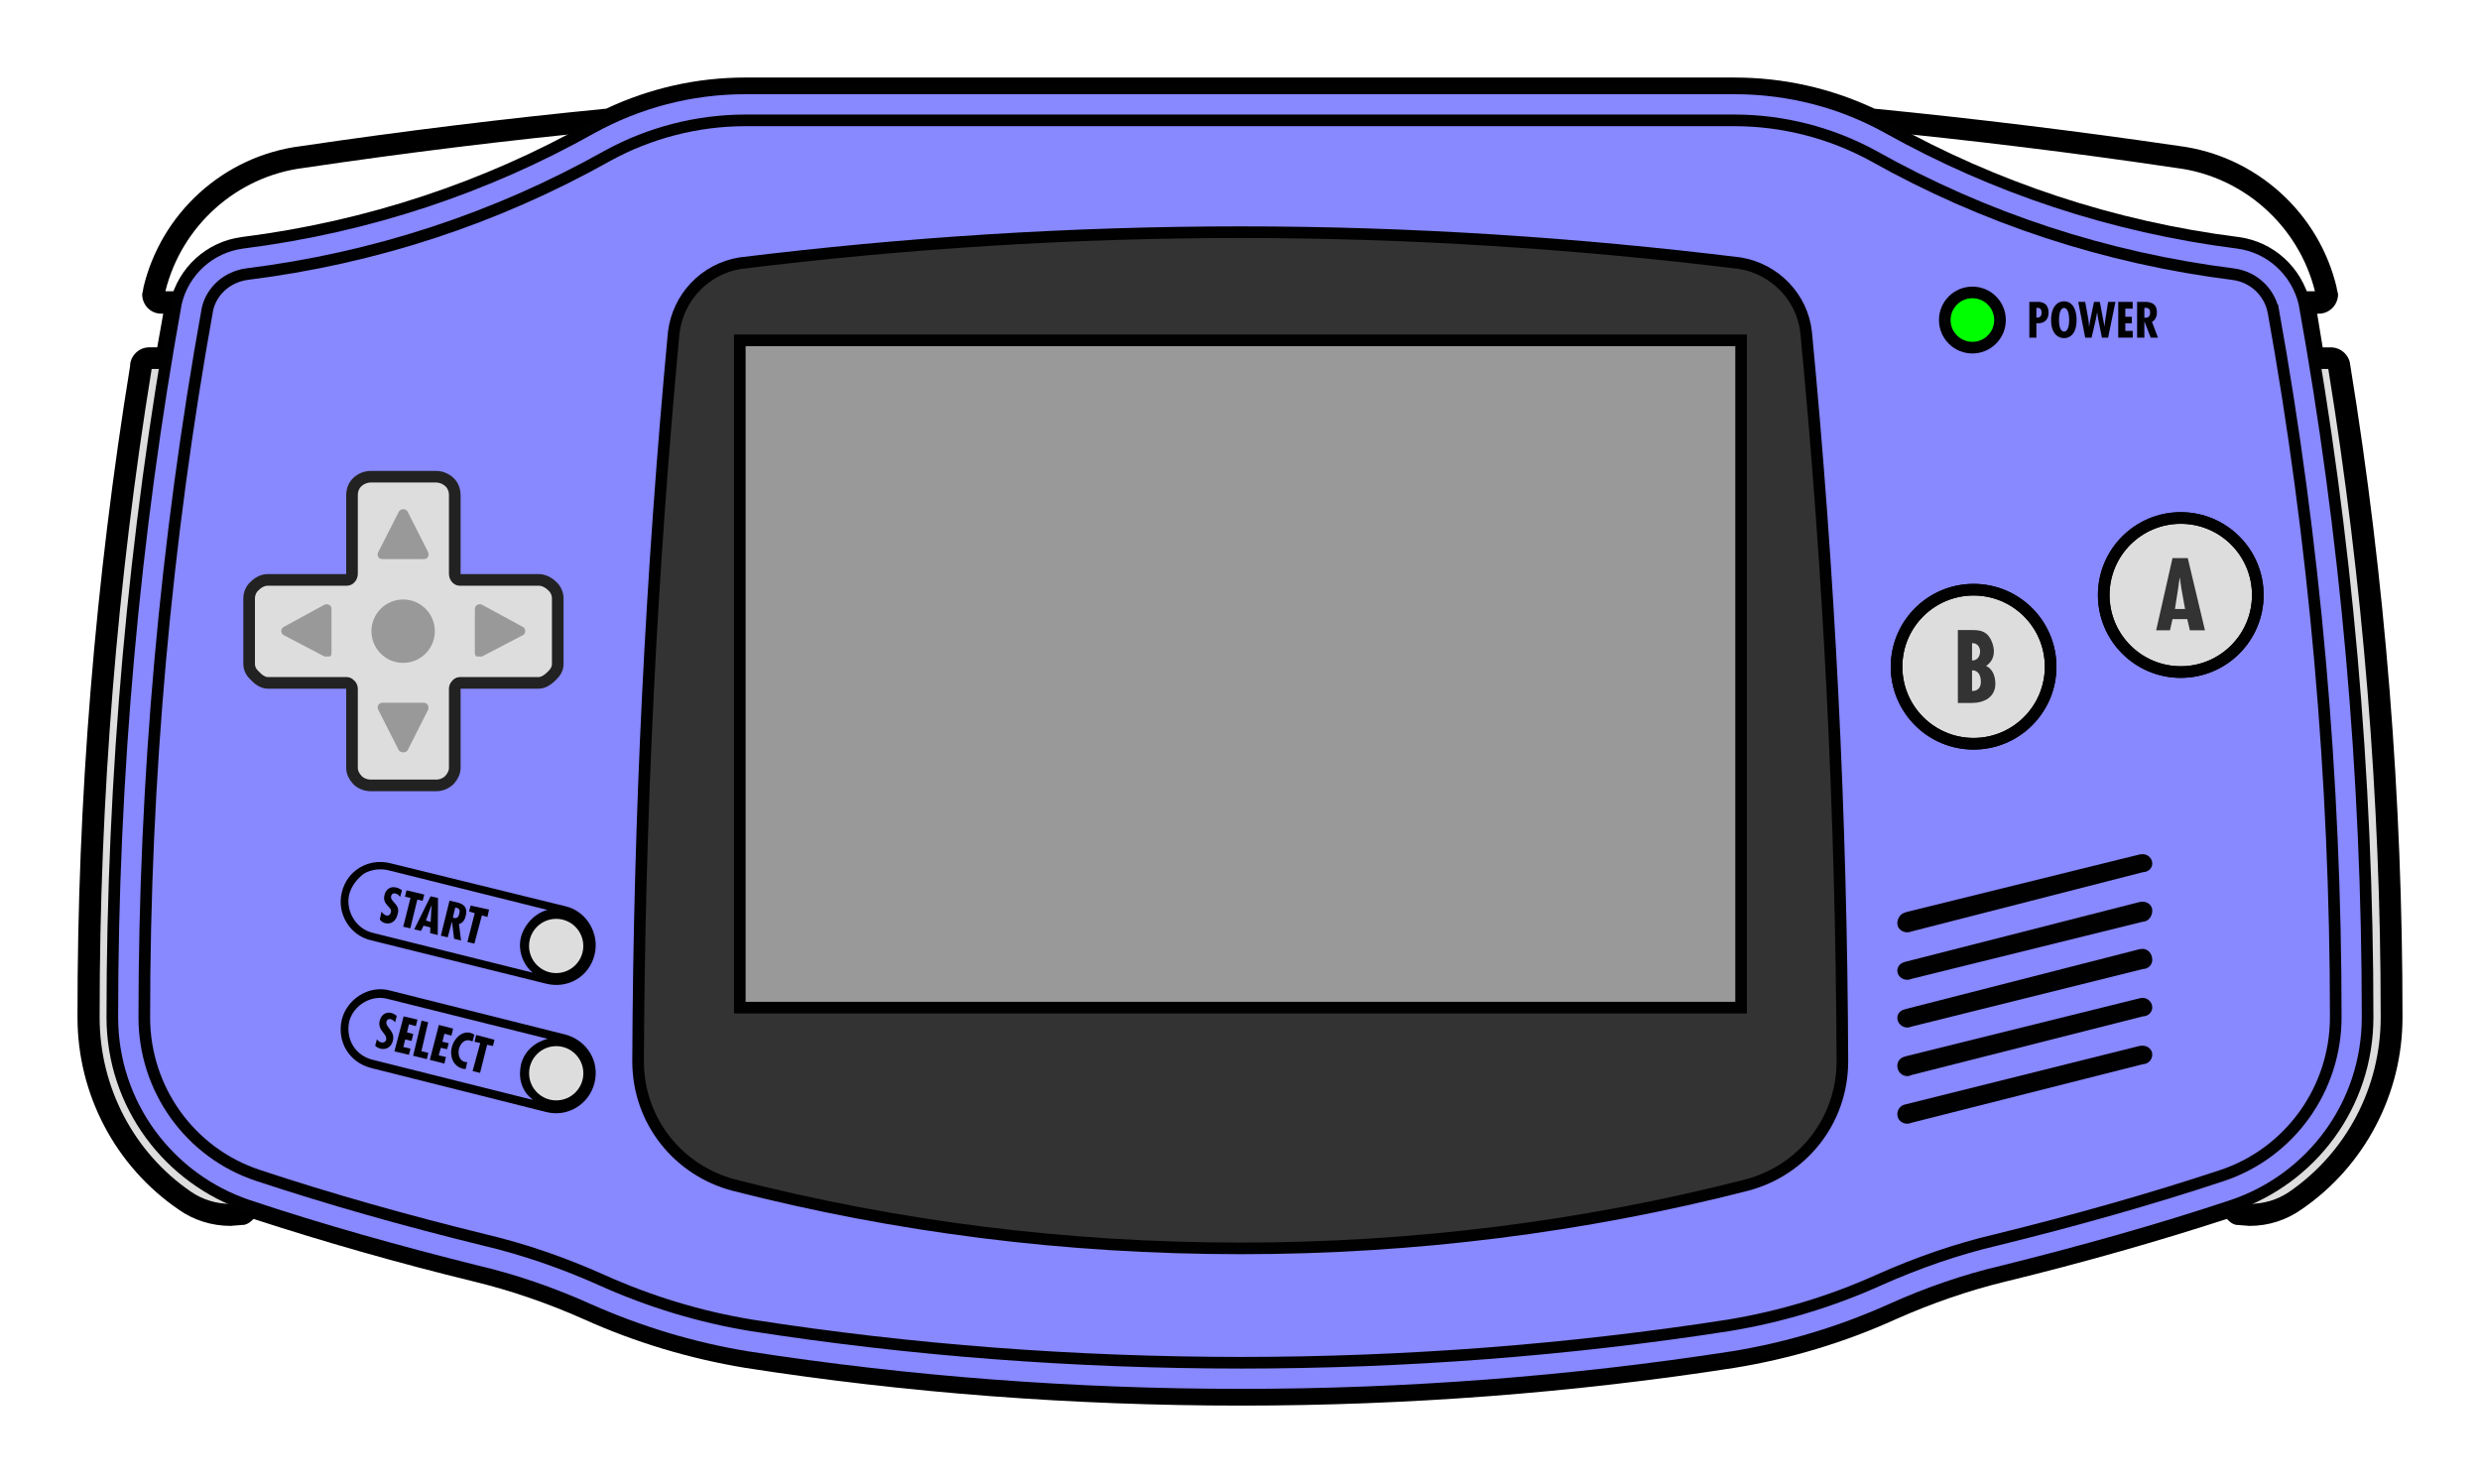
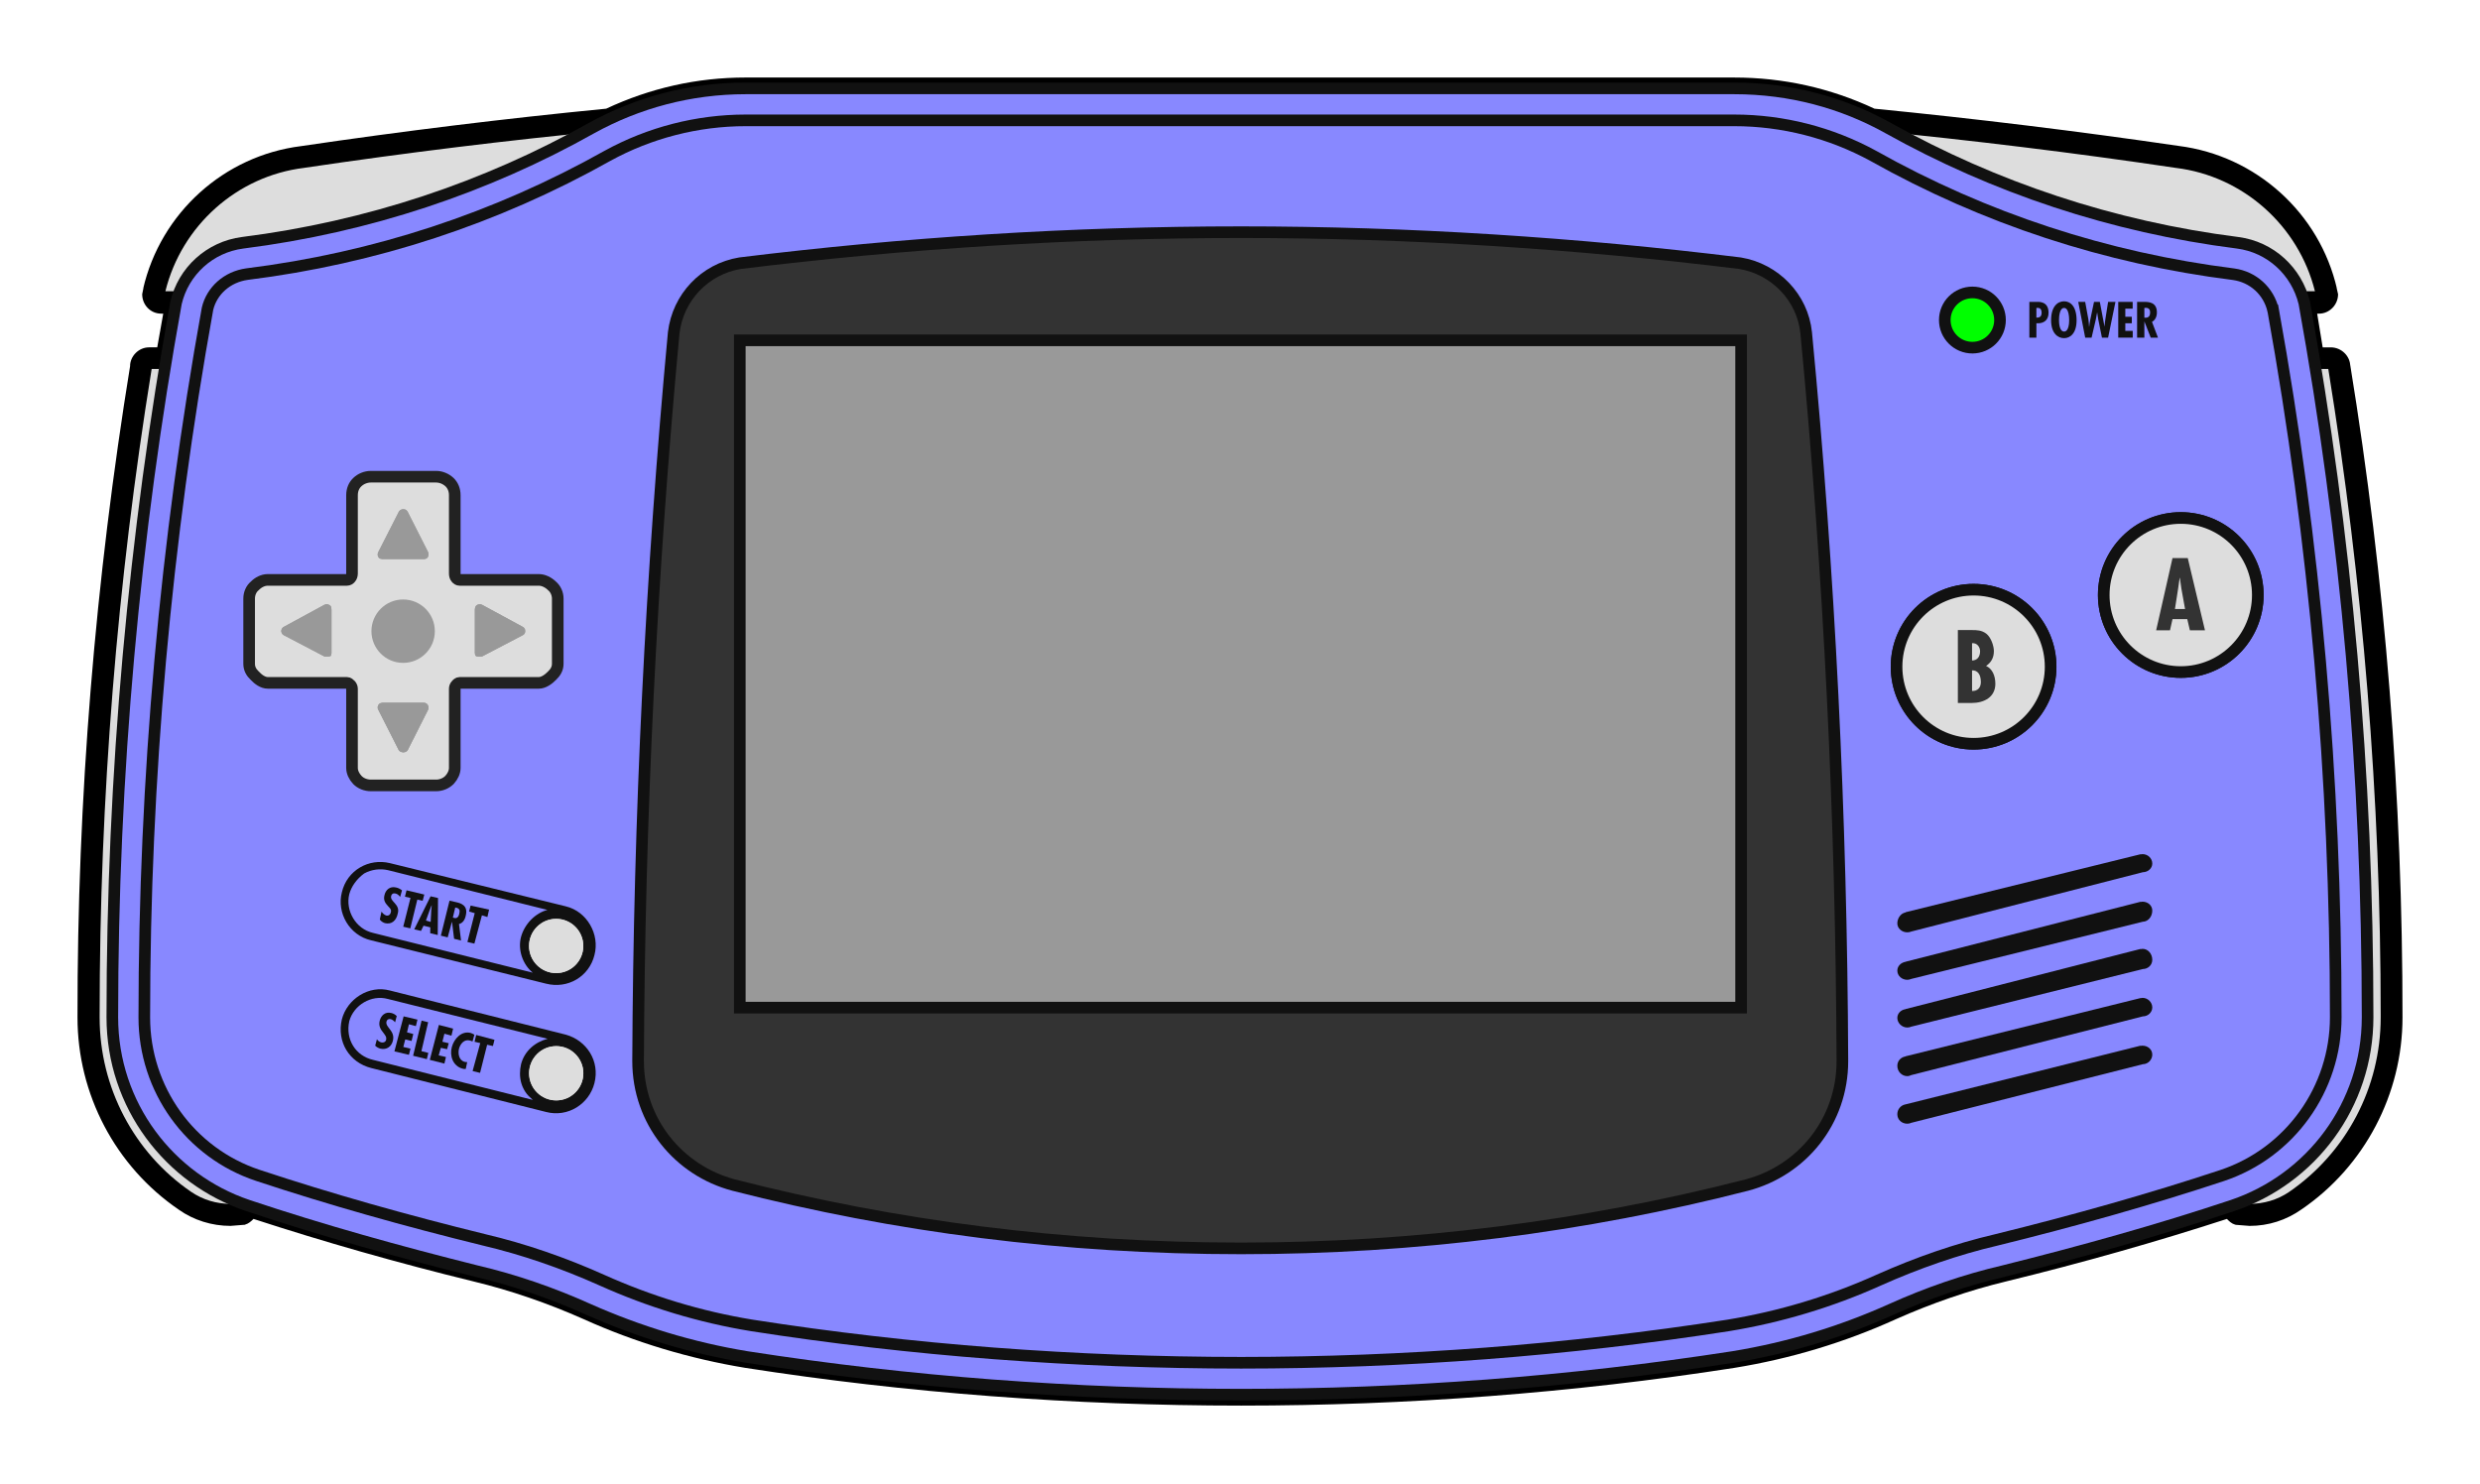
<svg xmlns="http://www.w3.org/2000/svg" width="320" height="191.369" version="1.0">
  <g style="fill:#dddddd;stroke-width:0">
    <path d="m 24.218,46.4 -5.612,0.198 c 0,0 -10.165,68.481 -6.673,88.956 0,0 0.847,14.095 14.893,20.939 0,0 6.709,0.584 6.709,-1.296 l 0,-1.875 c 0,0 -16.416,-5.896 -16.416,-18.352 0,0 -1.757,-32.939 7.098,-88.571" />
    <path d="m 295.912,46.4 5.607,0.198 c 0,0 10.179,68.481 6.75,88.956 0,0 -0.875,14.095 -14.943,20.939 0,0 -6.694,0.584 -6.694,-1.296 l 0,-1.875 c 0,0 16.436,-5.896 16.436,-18.352 -4.9e-4,0 1.685,-32.939 -7.157,-88.571" />
-     <g>
-       <path id="button-l1" fill-opacity="0" style="fill:#ff0000" d="m 81.149,15.837 c 0,0 -22.212,14.674 -51.903,18.478 0,0 -3.469,1.41 -4.742,6.022 l -4.404,-2.756 c 0,0 0.904,-10.441 12.787,-15.627 11.849,-5.186 48.263,-6.118 48.263,-6.118" />
-       <path id="button-r1" fill-opacity="0" style="fill:#ff0000" d="m 238.928,15.837 c 0,0 22.333,14.674 51.943,18.478 0,0 3.479,1.41 4.728,6.022 l 4.402,-2.756 c 0,0 -0.836,-10.441 -12.706,-15.627 -11.9,-5.186 -48.367,-6.118 -48.367,-6.118" />
+     <g class="straight-button">
+       <path id="button-l1" d="m 81.149,15.837 c 0,0 -22.212,14.674 -51.903,18.478 0,0 -3.469,1.41 -4.742,6.022 l -4.404,-2.756 c 0,0 0.904,-10.441 12.787,-15.627 11.849,-5.186 48.263,-6.118 48.263,-6.118" />
+       <path id="button-r1" d="m 238.928,15.837 c 0,0 22.333,14.674 51.943,18.478 0,0 3.479,1.41 4.728,6.022 l 4.402,-2.756 c 0,0 -0.836,-10.441 -12.706,-15.627 -11.9,-5.186 -48.367,-6.118 -48.367,-6.118" />
    </g>
  </g>
  <path d="m 39.235,21.661 c 13.054,-1.938 26.226,-3.56 39.381,-4.833 l 0.265,-0.023 0.264,-0.112 c 5.347,-2.562 11.094,-3.854 17.071,-3.854 l 127.558,0 c 5.988,0 11.76,1.292 17.136,3.84 l 0.213,0.114 0.259,0.027 c 13.061,1.283 26.357,2.904 39.361,4.843 8.692,1.052 15.862,7.477 17.959,15.92 -0.56,0 -3.104,0 -3.104,0 l 0.314,1.772 0.944,5.593 0.477,2.662 c 0,0 2.605,0 3.091,0 4.468,27.527 6.763,55.375 6.763,83.336 0,0.113 0,0.225 0,0.339 0,9.013 -4.419,17.447 -11.862,22.547 -1.471,0.985 -3.221,1.51 -5.067,1.51 0,0 -0.463,-0.041 -0.86,-0.077 0,-0.437 0,-1.572 0,-1.572 l -1.818,0.619 c -9.343,2.982 -19.231,5.805 -29.384,8.313 -4.938,1.197 -9.887,2.855 -14.717,5.032 -6.348,2.86 -13.129,4.91 -20.093,6.059 -20.726,3.198 -42.065,4.82 -63.231,4.82 -21.511,0 -42.912,-1.622 -63.563,-4.83 -6.912,-1.138 -13.658,-3.189 -20.107,-6.049 -4.816,-2.177 -9.752,-3.835 -14.678,-5.047 -10.15,-2.494 -20.018,-5.317 -29.33,-8.286 l -1.875,-0.636 c 0,0 0,1.138 -0.009,1.576 -0.397,0.036 -0.852,0.077 -0.852,0.077 -1.793,0 -3.581,-0.525 -5.098,-1.567 -7.368,-5.043 -11.788,-13.477 -11.788,-22.481 0,-0.117 0,-0.235 0,-0.348 0,-27.961 2.243,-55.808 6.714,-83.336 0.456,0 3.117,0 3.117,0 l 0.221,-1.121 0.251,-1.491 1.207,-7.332 -1.634,-0.081 c 0,0 -0.831,0 -1.391,0 2.082,-8.444 9.224,-14.868 17.894,-15.921 m 56.981,-11.66 c -6.296,0 -12.325,1.364 -17.997,4.02 -13.142,1.283 -26.327,2.905 -39.359,4.83 -9.941,1.233 -18.134,8.62 -20.393,18.419 l 0,0.005 0.066,-0.231 -0.186,0.913 c 0,1.382 1.069,2.511 2.451,2.511 0,0 0.206,0 0.265,0 -0.296,1.613 -0.75,4.261 -0.773,4.351 -0.551,0 -1.059,0 -1.059,0 -1.351,0 -2.447,1.156 -2.447,2.417 l 0.036,-0.203 c -4.537,27.853 -6.855,56 -6.819,84.258 0,9.885 4.864,19.196 13.084,24.807 1.906,1.346 4.251,2.083 6.657,2.083 l 1.875,-0.15 0.036,-0.027 c 0.411,-0.109 0.75,-0.411 1.06,-0.722 9.044,2.945 18.57,5.669 28.397,8.069 4.755,1.148 9.544,2.796 14.206,4.865 6.657,3.005 13.68,5.1 20.827,6.28 20.828,3.249 42.355,4.874 64.013,4.874 21.291,0 42.818,-1.626 63.668,-4.874 7.235,-1.18 14.193,-3.275 20.818,-6.28 4.662,-2.069 9.443,-3.718 14.193,-4.865 9.848,-2.4 19.431,-5.124 28.511,-8.069 0.296,0.312 0.62,0.614 1.046,0.732 l 0.125,0.032 0.022,0 1.721,0.136 c 2.449,0 4.742,-0.737 6.736,-2.146 8.106,-5.548 13.005,-14.858 13.005,-24.744 0.013,-28.259 -2.216,-56.405 -6.754,-84.258 l 0.009,0.203 c 0,-1.26 -1.109,-2.417 -2.508,-2.417 0,0 -0.522,0 -1.046,0 -0.023,-0.117 -0.448,-2.748 -0.712,-4.351 0.05,0 0.249,0 0.249,0 1.324,0 2.449,-1.13 2.449,-2.511 l -0.213,-0.927 0.072,0.24 c -2.247,-9.8 -10.464,-17.186 -20.414,-18.442 -12.973,-1.902 -26.233,-3.524 -39.264,-4.807 -5.686,-2.665 -11.773,-4.02 -18.094,-4.02 l -127.558,0" />
  <path style="fill:#8888ff" d="m 223.774,11.405 c 7.233,0 14.005,1.848 19.867,5.124 13.684,7.639 28.885,12.744 45.072,14.796 4.251,0.546 7.619,3.663 8.62,7.766 5.399,29.881 8.164,60.796 8.164,92.163 0,0.091 0,-0.086 0,0 0,11.344 -7.281,20.891 -17.445,24.306 -9.686,3.231 -19.555,5.963 -29.542,8.458 -4.992,1.161 -9.882,2.869 -14.457,4.933 -6.384,2.869 -13.231,4.974 -20.439,6.149 -21.069,3.262 -42.346,4.861 -63.46,4.861 -21.473,0 -42.802,-1.598 -63.791,-4.861 -7.142,-1.174 -13.981,-3.28 -20.452,-6.149 -4.588,-2.065 -9.465,-3.772 -14.443,-4.933 -9.96,-2.494 -19.826,-5.227 -29.477,-8.458 -10.156,-3.415 -17.498,-12.961 -17.498,-24.306 0,-0.086 0,0.091 0,0 0,-31.367 2.825,-62.282 8.216,-92.163 0.958,-4.102 4.364,-7.22 8.606,-7.766 16.214,-2.052 31.417,-7.157 45.009,-14.796 5.934,-3.276 12.706,-5.124 19.892,-5.124 l 127.558,0 z" />
-   <g style="fill:none;stroke:#010101;stroke-width:1.5">
+   <g style="fill:none;stroke:#111111;stroke-width:1.5">
    <path d="m 223.774,11.405 c 7.233,0 14.005,1.848 19.867,5.124 13.684,7.639 28.885,12.744 45.072,14.796 4.251,0.546 7.619,3.663 8.62,7.766 5.399,29.881 8.164,60.796 8.164,92.163 0,0.091 0,-0.086 0,0 0,11.344 -7.281,20.891 -17.445,24.306 -9.686,3.231 -19.555,5.963 -29.542,8.458 -4.992,1.161 -9.882,2.869 -14.457,4.933 -6.384,2.869 -13.231,4.974 -20.439,6.149 -21.069,3.262 -42.346,4.861 -63.46,4.861 -21.473,0 -42.802,-1.598 -63.791,-4.861 -7.142,-1.174 -13.981,-3.28 -20.452,-6.149 -4.588,-2.065 -9.465,-3.772 -14.443,-4.933 -9.96,-2.494 -19.826,-5.227 -29.477,-8.458 -10.156,-3.415 -17.498,-12.961 -17.498,-24.306 0,-0.086 0,0.091 0,0 0,-31.367 2.825,-62.282 8.216,-92.163 0.958,-4.102 4.364,-7.22 8.606,-7.766 16.214,-2.052 31.417,-7.157 45.009,-14.796 5.934,-3.276 12.706,-5.124 19.892,-5.124 l 127.558,0 z" />
    <path d="m 293.317,40.057 c -0.587,-2.539 -2.631,-4.328 -5.103,-4.671 -16.465,-2.07 -32.115,-7.197 -46.493,-15.27 -5.464,-2.987 -11.658,-4.586 -17.947,-4.586 l -127.558,0 c -6.251,0 -12.413,1.599 -17.834,4.577 -14.407,8.083 -30.044,13.21 -46.522,15.265 -2.553,0.357 -4.538,2.146 -5.085,4.473 -5.404,29.963 -8.155,60.629 -8.155,91.436 0,9.252 5.885,17.483 14.665,20.388 9.252,3.068 19.083,5.838 29.183,8.318 5.089,1.196 10.201,2.962 15.178,5.19 6.201,2.787 12.695,4.761 19.357,5.846 20.518,3.208 41.78,4.816 63.152,4.821 21.033,-0.005 42.219,-1.613 62.798,-4.812 6.709,-1.094 13.283,-3.068 19.467,-5.855 4.988,-2.228 10.075,-3.994 15.142,-5.178 10.126,-2.493 19.953,-5.262 29.17,-8.317 8.742,-2.919 14.655,-11.163 14.655,-20.43 9.4e-4,-30.756 -2.706,-61.445 -8.068,-91.195 z" />
  </g>
-   <g style="fill:#010101">
+   <g style="fill:#111111">
    <path d="m 262.761,43.567 0,-1.856 0.213,0.004 c 0.811,0 1.355,-0.469 1.355,-1.364 0,-1.536 -1.333,-1.397 -1.531,-1.397 l -0.947,0 0,4.613 0.91,0 m 0,-3.84 0.176,0 c 0.359,0 0.499,0.272 0.499,0.614 0,0.506 -0.255,0.656 -0.676,0.642 l 0,-1.256" />
    <path d="m 266.336,38.878 c -0.833,0 -1.678,0.66 -1.678,2.444 0,1.658 0.845,2.313 1.678,2.313 0.814,0 1.611,-0.655 1.611,-2.313 0,-1.784 -0.797,-2.444 -1.611,-2.444 m -0.658,2.444 c 0,-0.397 0.052,-1.586 0.658,-1.586 0.601,0 0.653,1.189 0.653,1.586 0,0.357 -0.052,1.46 -0.653,1.46 -0.605,0 -0.658,-1.103 -0.658,-1.46" />
    <path d="m 269.057,38.954 0.413,2.268 c 0.05,0.316 0.063,0.624 0.086,0.935 l 0.016,0 c 0.046,-0.311 0.072,-0.619 0.147,-0.935 l 0.477,-2.268 0.75,0 0.605,3.203 c 0.027,-0.311 0.052,-0.61 0.102,-0.917 l 0.361,-2.286 0.948,0 -0.948,4.613 -0.795,0 -0.477,-2.358 c -0.038,-0.284 -0.083,-0.587 -0.139,-0.885 l -0.01,0 c -0.05,0.298 -0.101,0.601 -0.163,0.885 l -0.548,2.358 -0.824,0 -0.897,-4.613 0.897,0" />
    <path d="m 276.692,43.567 0,-2.068 0.013,0 0.808,2.068 0.936,0 -0.773,-2.032 c 0.434,-0.249 0.632,-0.687 0.632,-1.225 0,-1.301 -1.016,-1.356 -1.617,-1.356 l -0.936,0 0,4.613 0.936,0 m 0,-3.84 0.124,0 c 0.463,-0.041 0.623,0.244 0.623,0.583 0,0.416 -0.16,0.687 -0.587,0.687 l -0.16,0 0,-1.27" />
    <path d="m 277.712,136.079 c 0,-0.647 -0.551,-1.148 -1.249,-1.148 -0.084,0 -0.172,0 -0.259,0.027 l -0.013,-0.027 -30.315,7.571 c -0.612,0.109 -1.059,0.628 -1.059,1.274 0,0.709 0.573,1.22 1.281,1.22 0.19,0 0.366,-0.037 0.513,-0.113 l 29.881,-7.563 c 0.684,-0.005 1.222,-0.587 1.222,-1.242" />
    <path d="m 277.712,129.989 c 0,-0.642 -0.551,-1.229 -1.249,-1.229 -0.084,0 -0.172,0.027 -0.259,0.036 l -0.013,-0.008 -30.315,7.513 0,0.018 c -0.612,0.099 -1.059,0.573 -1.059,1.219 0,0.719 0.573,1.32 1.281,1.32 0.19,0 0.366,-0.059 0.513,-0.132 l 29.881,-7.577 c 0.684,-0.003 1.222,-0.542 1.222,-1.16" />
    <path d="m 277.712,123.84 c 0,-0.768 -0.551,-1.405 -1.249,-1.405 -0.084,0 -0.172,0.014 -0.259,0.036 l -0.013,-0.022 -30.315,7.756 0,0.014 c -0.612,0.086 -1.059,0.56 -1.059,1.129 0,0.641 0.573,1.237 1.281,1.237 0.19,0 0.366,-0.036 0.513,-0.108 l 29.881,-7.437 c 0.684,-0.008 1.222,-0.523 1.222,-1.2" />
    <path d="m 277.712,117.488 c 0,-0.637 -0.551,-1.138 -1.249,-1.138 -0.084,0 -0.172,0.013 -0.259,0.031 l -0.013,-0.018 -30.315,7.735 0,0.009 c -0.612,0.104 -1.059,0.573 -1.059,1.139 0,0.651 0.573,1.183 1.281,1.183 0.19,0 0.366,-0.05 0.513,-0.112 l 29.881,-7.383 c 0.684,-0.014 1.222,-0.651 1.222,-1.445" />
    <path d="m 277.712,111.425 c 0,-0.651 -0.551,-1.211 -1.249,-1.211 -0.084,0 -0.172,0.014 -0.259,0.027 l -0.013,-0.013 -30.315,7.482 0,0.027 c -0.612,0.112 -1.059,0.737 -1.059,1.418 0,0.62 0.573,1.148 1.281,1.148 0.19,0 0.366,-0.036 0.513,-0.1 l 29.881,-7.657 c 0.684,-0.009 1.222,-0.511 1.222,-1.121" />
    <path d="m 45.068,131.764 c 0.565,-2.064 2.846,-3.465 5.002,-2.856 l 20.592,5.133 c -1.584,0.406 -2.979,1.54 -3.429,3.28 -0.088,0.384 -0.138,0.777 -0.138,1.197 0,0.899 0.234,1.658 0.676,2.349 0.249,0.407 0.61,0.728 0.972,1.057 l -20.606,-5.164 c -2.253,-0.519 -3.589,-2.639 -3.068,-4.997 m 27.951,1.748 -22.708,-5.701 c -2.707,-0.737 -5.53,1.097 -6.201,3.727 -0.676,2.882 0.948,5.553 3.781,6.275 l 22.558,5.669 c 2.831,0.741 5.563,-1.03 6.248,-3.705 0.737,-2.873 -1.012,-5.52 -3.678,-6.266 M 45.068,115.383 c 0.264,-0.994 0.949,-1.961 1.92,-2.675 0.954,-0.524 2.049,-0.66 3.081,-0.425 l 20.57,5.128 c -1.561,0.397 -2.957,1.82 -3.407,3.478 -0.448,1.658 0.213,3.56 1.509,4.621 l -20.606,-5.132 c -2.252,-0.511 -3.589,-2.91 -3.067,-4.997 m 27.951,1.572 -22.708,-5.579 c -2.707,-0.66 -5.53,0.899 -6.201,3.772 -0.676,2.625 0.948,5.544 3.781,6.19 l 22.558,5.589 c 2.831,0.722 5.563,-0.926 6.248,-3.663 0.737,-2.733 -0.994,-5.67 -3.678,-6.307" />
    <path d="m 51.628,115.735 c -0.147,-0.198 -0.332,-0.388 -0.597,-0.443 -0.273,-0.076 -0.499,0.05 -0.56,0.334 -0.19,0.701 1.186,1.049 0.861,2.22 -0.19,0.962 -0.809,1.468 -1.638,1.274 -0.23,-0.055 -0.517,-0.226 -0.684,-0.466 l 0.213,-1.017 c 0.163,0.213 0.353,0.407 0.603,0.493 0.271,0.081 0.545,-0.086 0.61,-0.443 0.097,-0.339 -0.153,-0.525 -0.352,-0.75 -0.411,-0.438 -0.633,-0.814 -0.472,-1.445 0.163,-0.687 0.709,-1.157 1.473,-0.981 0.31,0.059 0.558,0.195 0.786,0.38 l -0.242,0.844" />
    <path d="m 55.56,115.654 -2.11,4.265 0.874,0.198 0.326,-0.669 0.874,0.214 -0.013,0.754 0.971,0.232 0.037,-4.771 -0.958,-0.222 m 0.009,3.303 -0.609,-0.173 0.477,-1.337 0.248,-0.623 0.025,0.013 -0.066,0.651 -0.075,1.468" />
    <path d="m 57.767,120.953 0.538,-1.984 0.023,0 0.264,2.169 0.897,0.221 -0.264,-2.128 c 0.486,-0.117 0.773,-0.551 0.883,-1.133 0.301,-1.261 -0.646,-1.55 -1.192,-1.672 l -0.913,-0.209 -1.118,4.518 0.883,0.217 m 0.972,-3.854 0.097,0.023 c 0.441,0.076 0.529,0.348 0.441,0.7 -0.074,0.46 -0.3,0.741 -0.684,0.623 l -0.162,-0.049 0.31,-1.297" />
    <path d="m 50.981,131.913 c -0.149,-0.189 -0.348,-0.348 -0.574,-0.41 -0.26,-0.059 -0.472,0.059 -0.538,0.307 -0.185,0.777 1.152,1.165 0.825,2.489 -0.186,0.746 -0.798,1.197 -1.598,1.017 -0.248,-0.064 -0.522,-0.208 -0.684,-0.389 l 0.221,-0.823 c 0.154,0.203 0.314,0.343 0.587,0.407 0.274,0.054 0.538,-0.064 0.603,-0.343 0.081,-0.385 -0.139,-0.601 -0.338,-0.877 -0.411,-0.496 -0.653,-0.939 -0.486,-1.598 0.176,-0.673 0.723,-1.174 1.471,-0.985 0.273,0.054 0.524,0.199 0.722,0.397 l -0.212,0.809" />
    <path d="m 60.969,134.385 c -0.098,-0.05 -0.199,-0.086 -0.31,-0.118 -0.759,-0.207 -1.245,0.403 -1.434,1.049 -0.147,0.628 -0.022,1.5 0.727,1.699 0.097,0.04 0.222,0.027 0.332,0.027 l -0.185,0.885 c -0.147,0.027 -0.288,0.005 -0.425,-0.036 -1.245,-0.339 -1.685,-1.672 -1.369,-2.796 0.287,-1.071 1.271,-2.132 2.442,-1.803 0.163,0.05 0.31,0.132 0.463,0.221 l -0.241,0.873" />
    <g transform="matrix(0.487491,0,0,0.487491,9.999926,-283.1095)">
      <polyline points="543.975,660.656 543.975,662.445 542.028,662.445 542.028,664.595 543.747,664.595 543.747,666.311 542.028,666.311 542.028,668.331 543.992,668.331 543.992,670.118 540.156,670.118 540.156,660.656 543.975,660.656 " />
      <polyline points="91.791,817.527 91.359,819.186 89.946,818.862 88.089,826.479 86.217,826.044 88.135,818.427 86.675,818.094 87.092,816.406 91.791,817.527 " />
      <polyline points="108.936,821.521 108.5,823.478 107.04,823.032 105.048,830.521 103.204,830.085 105.141,822.449 103.644,822.032 104.052,820.447 108.936,821.521 " />
      <polyline points="89.979,850.631 89.566,852.354 87.727,851.863 87.218,854.005 88.876,854.44 88.422,856.285 86.749,855.876 86.239,857.869 88.135,858.323 87.727,859.945 83.885,859.045 86.323,849.77 89.979,850.631 " />
      <polyline points="92.814,851.326 91.03,858.98 92.86,859.444 92.463,861.095 88.83,860.205 91.077,850.9 92.814,851.326 " />
      <polyline points="99.418,853.013 98.981,854.876 97.115,854.366 96.582,856.487 98.259,856.878 97.823,858.463 96.174,858.101 95.604,860.103 97.522,860.528 97.115,862.271 93.25,861.289 95.65,852.039 99.418,853.013 " />
      <polyline points="110.372,855.979 109.955,857.618 108.426,857.285 106.554,864.727 104.58,864.246 106.604,856.841 105.094,856.497 105.53,854.7 110.372,855.979 " />
    </g>
  </g>
-   <g style="fill:#dddddd;stroke:#010101;stroke-width:1.5">
+   <g style="fill:#dddddd;stroke:#111111;stroke-width:1.5">
    <path style="fill:#333333" d="m 160.154,161.085 c 22.35,0 44.338,-2.806 65.239,-8.168 7.098,-1.87 12.334,-8.204 12.334,-16.002 -0.124,-31.593 -1.692,-62.957 -4.671,-93.971 -0.468,-4.577 -4.03,-8.231 -8.536,-8.982 -21.123,-2.597 -42.723,-4.002 -64.365,-4.002 -22.062,0 -43.547,1.405 -64.674,4.002 -4.542,0.751 -8.008,4.405 -8.552,8.982 -2.899,31.014 -4.458,62.377 -4.595,93.971 0,7.797 5.25,14.132 12.338,16.002 20.915,5.362 42.664,8.168 65.483,8.168 z" />
    <rect style="fill:#999999" x="95.457" y="43.915" width="129.203" height="86.105" />
    <circle style="fill:#00ff00" cx="254.503" cy="41.296" r="3.563" />
    <circle cx="254.657" cy="86.03" r="9.94" />
    <circle cx="281.39" cy="76.778" r="9.94" />
-     <g>
-       <circle id="button-cr" fill-opacity="0" style="fill:#ff0000" cx="281.39" cy="76.778" r="9.94" />
-       <circle id="button-sq" fill-opacity="0" style="fill:#ff0000" cx="254.657" cy="86.03" r="9.94" />
+     <g class="straight-button">
+       <circle id="button-cr" cx="281.39" cy="76.778" r="9.94" />
+       <circle id="button-sq" cx="254.657" cy="86.03" r="9.94" />
    </g>
  </g>
  <g style="fill:#333333">
    <path d="m 280.323,72.014 -2.11,9.321 1.785,0 0.325,-1.442 1.907,0 0.337,1.442 1.947,0 -2.221,-9.321 -1.969,0 m 1.62,6.57 -1.306,0 0.407,-2.616 0.199,-1.401 0.03,0 0.198,1.401 0.472,2.616" />
    <path d="m 255.494,84.037 c 0,0.714 -0.388,1.189 -1.036,1.189 l 0,-2.232 c 0.671,-0.054 1.036,0.515 1.036,1.044 m 0.102,3.975 c 0,0.719 -0.427,1.174 -1.138,1.148 l 0,-2.661 c 0.698,-0.032 1.138,0.505 1.138,1.513 m -1.188,2.696 c 1.632,0 3.057,-0.777 3.057,-2.47 0,-1.099 -0.425,-1.966 -1.197,-2.309 0.684,-0.466 1.007,-1.085 1.007,-1.92 0,-0.637 -0.345,-1.744 -0.98,-2.245 -0.601,-0.447 -1.188,-0.466 -1.873,-0.466 l -1.795,0 0,9.411 1.782,0" />
  </g>
  <g style="fill:#dddddd;stroke-width:0">
    <circle cx="71.764" cy="122.063" r="3.5" />
    <circle cx="71.77" cy="138.489" r="3.5" />
-     <g>
-       <circle id="button-st" fill-opacity="0" style="fill:#ff0000" cx="71.764" cy="122.063" r="3.5" />
-       <circle id="button-se" fill-opacity="0" style="fill:#ff0000" cx="71.77" cy="138.489" r="3.5" />
+     <g class="straight-button">
+       <circle id="button-st" cx="71.764" cy="122.063" r="3.5" />
+       <circle id="button-se" cx="71.77" cy="138.489" r="3.5" />
    </g>
  </g>
  <path style="fill:#dddddd;stroke:#222222;stroke-width:1.5" d="m 47.862,61.512 c -0.671,0 -1.308,0.272 -1.757,0.701 -0.42,0.396 -0.684,0.971 -0.684,1.694 l 0,10.102 c 0,0.213 -0.074,0.438 -0.185,0.565 -0.125,0.158 -0.287,0.253 -0.477,0.253 l -10.202,0 c -0.648,0 -1.249,0.33 -1.683,0.773 -0.463,0.379 -0.727,1.003 -0.727,1.639 l 0,8.408 c 0,0.623 0.264,1.111 0.727,1.544 0.434,0.461 1.034,0.922 1.683,0.922 l 10.202,0 c 0.19,0 0.338,0.14 0.477,0.285 0.111,0.131 0.185,0.302 0.185,0.478 l 0,10.215 c 0,0.533 0.265,1.098 0.684,1.545 0.449,0.46 1.087,0.709 1.757,0.709 l 8.405,0 c 0.64,0 1.274,-0.249 1.735,-0.709 0.414,-0.448 0.678,-1.013 0.678,-1.545 l 0,-10.215 c 0,-0.176 0.059,-0.348 0.183,-0.478 0.113,-0.145 0.273,-0.285 0.449,-0.285 l 10.215,0 c 0.61,0 1.249,-0.461 1.698,-0.922 0.457,-0.433 0.743,-0.921 0.743,-1.544 l 0,-8.408 c 0,-0.637 -0.287,-1.261 -0.743,-1.639 -0.45,-0.443 -1.089,-0.773 -1.698,-0.773 l -10.215,0 c -0.176,0 -0.336,-0.095 -0.449,-0.244 -0.124,-0.136 -0.183,-0.362 -0.183,-0.574 l 0,-10.102 c 0,-0.722 -0.264,-1.297 -0.678,-1.694 -0.461,-0.43 -1.095,-0.701 -1.735,-0.701 l -8.405,0 z" />
  <g style="fill:#999999">
    <path d="m 55.246,71.253 c 0.036,0.127 0.063,0.28 0.036,0.425 -0.023,0.127 -0.097,0.262 -0.198,0.348 -0.111,0.076 -0.234,0.112 -0.375,0.112 l -5.376,0 c -0.133,0 -0.271,-0.036 -0.397,-0.112 -0.102,-0.086 -0.147,-0.221 -0.199,-0.348 -0.013,-0.145 0,-0.298 0.066,-0.425 l 2.656,-5.214 c 0.072,-0.135 0.213,-0.248 0.359,-0.298 0.14,-0.05 0.312,-0.05 0.449,0 0.133,0.05 0.264,0.163 0.336,0.298 l 2.642,5.214" />
    <path d="m 48.802,91.569 2.656,5.241 c 0.072,0.109 0.213,0.198 0.359,0.239 0.14,0.045 0.312,0.045 0.449,0 0.133,-0.041 0.264,-0.131 0.336,-0.239 l 2.643,-5.241 c 0.036,-0.113 0.063,-0.249 0.036,-0.384 -0.023,-0.141 -0.097,-0.276 -0.198,-0.362 -0.111,-0.09 -0.234,-0.145 -0.375,-0.145 l -5.376,0 c -0.133,0 -0.271,0.055 -0.397,0.145 -0.102,0.086 -0.147,0.221 -0.199,0.362 -0.014,0.135 -4.87e-4,0.271 0.065,0.384" />
    <path d="m 41.866,78.033 c 0.12,-0.059 0.287,-0.086 0.421,-0.05 0.139,0.028 0.264,0.1 0.375,0.208 0.079,0.113 0.111,0.307 0.111,0.487 l 0,5.571 c 0,0.15 -0.032,0.294 -0.111,0.403 -0.111,0.058 -0.235,0.058 -0.375,0.058 -0.134,0.006 -0.3,0 -0.421,0 l -5.227,-2.737 c -0.14,-0.068 -0.26,-0.194 -0.3,-0.339 -0.061,-0.139 -0.061,-0.289 0,-0.429 0.04,-0.135 0.16,-0.262 0.3,-0.33 l 5.227,-2.842" />
    <path d="m 67.431,80.875 c 0.154,0.068 0.252,0.195 0.312,0.33 0.036,0.14 0.036,0.29 0,0.429 -0.06,0.145 -0.157,0.271 -0.312,0.339 l -5.236,2.737 c -0.111,0 -0.274,0.006 -0.411,0 -0.163,0 -0.287,0 -0.375,-0.058 -0.097,-0.109 -0.14,-0.254 -0.14,-0.403 l 0,-5.571 c 0,-0.18 0.043,-0.375 0.14,-0.487 0.088,-0.109 0.213,-0.18 0.375,-0.208 0.137,-0.036 0.301,-0.009 0.411,0.05 l 5.236,2.842" />
-     <g>
-       <path id="button-du" fill-opacity="0" style="fill:#ff0000" d="m 55.246,71.253 c 0.036,0.127 0.063,0.28 0.036,0.425 -0.023,0.127 -0.097,0.262 -0.198,0.348 -0.111,0.076 -0.234,0.112 -0.375,0.112 l -5.376,0 c -0.133,0 -0.271,-0.036 -0.397,-0.112 -0.102,-0.086 -0.147,-0.221 -0.199,-0.348 -0.013,-0.145 0,-0.298 0.066,-0.425 l 2.656,-5.214 c 0.072,-0.135 0.213,-0.248 0.359,-0.298 0.14,-0.05 0.312,-0.05 0.449,0 0.133,0.05 0.264,0.163 0.336,0.298 l 2.642,5.214" />
-       <path id="button-dd" fill-opacity="0" style="fill:#ff0000" d="m 48.802,91.569 2.656,5.241 c 0.072,0.109 0.213,0.198 0.359,0.239 0.14,0.045 0.312,0.045 0.449,0 0.133,-0.041 0.264,-0.131 0.336,-0.239 l 2.643,-5.241 c 0.036,-0.113 0.063,-0.249 0.036,-0.384 -0.023,-0.141 -0.097,-0.276 -0.198,-0.362 -0.111,-0.09 -0.234,-0.145 -0.375,-0.145 l -5.376,0 c -0.133,0 -0.271,0.055 -0.397,0.145 -0.102,0.086 -0.147,0.221 -0.199,0.362 -0.014,0.135 -4.87e-4,0.271 0.065,0.384" />
-       <path id="button-dl" fill-opacity="0" style="fill:#ff0000" d="m 41.866,78.033 c 0.12,-0.059 0.287,-0.086 0.421,-0.05 0.139,0.028 0.264,0.1 0.375,0.208 0.079,0.113 0.111,0.307 0.111,0.487 l 0,5.571 c 0,0.15 -0.032,0.294 -0.111,0.403 -0.111,0.058 -0.235,0.058 -0.375,0.058 -0.134,0.006 -0.3,0 -0.421,0 l -5.227,-2.737 c -0.14,-0.068 -0.26,-0.194 -0.3,-0.339 -0.061,-0.139 -0.061,-0.289 0,-0.429 0.04,-0.135 0.16,-0.262 0.3,-0.33 l 5.227,-2.842" />
-       <path id="button-dr" fill-opacity="0" style="fill:#ff0000" d="m 67.431,80.875 c 0.154,0.068 0.252,0.195 0.312,0.33 0.036,0.14 0.036,0.29 0,0.429 -0.06,0.145 -0.157,0.271 -0.312,0.339 l -5.236,2.737 c -0.111,0 -0.274,0.006 -0.411,0 -0.163,0 -0.287,0 -0.375,-0.058 -0.097,-0.109 -0.14,-0.254 -0.14,-0.403 l 0,-5.571 c 0,-0.18 0.043,-0.375 0.14,-0.487 0.088,-0.109 0.213,-0.18 0.375,-0.208 0.137,-0.036 0.301,-0.009 0.411,0.05 l 5.236,2.842" />
+     <g class="straight-button">
+       <path id="button-du" d="m 55.246,71.253 c 0.036,0.127 0.063,0.28 0.036,0.425 -0.023,0.127 -0.097,0.262 -0.198,0.348 -0.111,0.076 -0.234,0.112 -0.375,0.112 l -5.376,0 c -0.133,0 -0.271,-0.036 -0.397,-0.112 -0.102,-0.086 -0.147,-0.221 -0.199,-0.348 -0.013,-0.145 0,-0.298 0.066,-0.425 l 2.656,-5.214 c 0.072,-0.135 0.213,-0.248 0.359,-0.298 0.14,-0.05 0.312,-0.05 0.449,0 0.133,0.05 0.264,0.163 0.336,0.298 l 2.642,5.214" />
+       <path id="button-dd" d="m 48.802,91.569 2.656,5.241 c 0.072,0.109 0.213,0.198 0.359,0.239 0.14,0.045 0.312,0.045 0.449,0 0.133,-0.041 0.264,-0.131 0.336,-0.239 l 2.643,-5.241 c 0.036,-0.113 0.063,-0.249 0.036,-0.384 -0.023,-0.141 -0.097,-0.276 -0.198,-0.362 -0.111,-0.09 -0.234,-0.145 -0.375,-0.145 l -5.376,0 c -0.133,0 -0.271,0.055 -0.397,0.145 -0.102,0.086 -0.147,0.221 -0.199,0.362 -0.014,0.135 -4.87e-4,0.271 0.065,0.384" />
+       <path id="button-dl" d="m 41.866,78.033 c 0.12,-0.059 0.287,-0.086 0.421,-0.05 0.139,0.028 0.264,0.1 0.375,0.208 0.079,0.113 0.111,0.307 0.111,0.487 l 0,5.571 c 0,0.15 -0.032,0.294 -0.111,0.403 -0.111,0.058 -0.235,0.058 -0.375,0.058 -0.134,0.006 -0.3,0 -0.421,0 l -5.227,-2.737 c -0.14,-0.068 -0.26,-0.194 -0.3,-0.339 -0.061,-0.139 -0.061,-0.289 0,-0.429 0.04,-0.135 0.16,-0.262 0.3,-0.33 l 5.227,-2.842" />
+       <path id="button-dr" d="m 67.431,80.875 c 0.154,0.068 0.252,0.195 0.312,0.33 0.036,0.14 0.036,0.29 0,0.429 -0.06,0.145 -0.157,0.271 -0.312,0.339 l -5.236,2.737 c -0.111,0 -0.274,0.006 -0.411,0 -0.163,0 -0.287,0 -0.375,-0.058 -0.097,-0.109 -0.14,-0.254 -0.14,-0.403 l 0,-5.571 c 0,-0.18 0.043,-0.375 0.14,-0.487 0.088,-0.109 0.213,-0.18 0.375,-0.208 0.137,-0.036 0.301,-0.009 0.411,0.05 l 5.236,2.842" />
    </g>
  </g>
  <circle style="fill:#999999;stroke-width:0" cx="52.018" cy="81.444" r="4.09" />
</svg>
